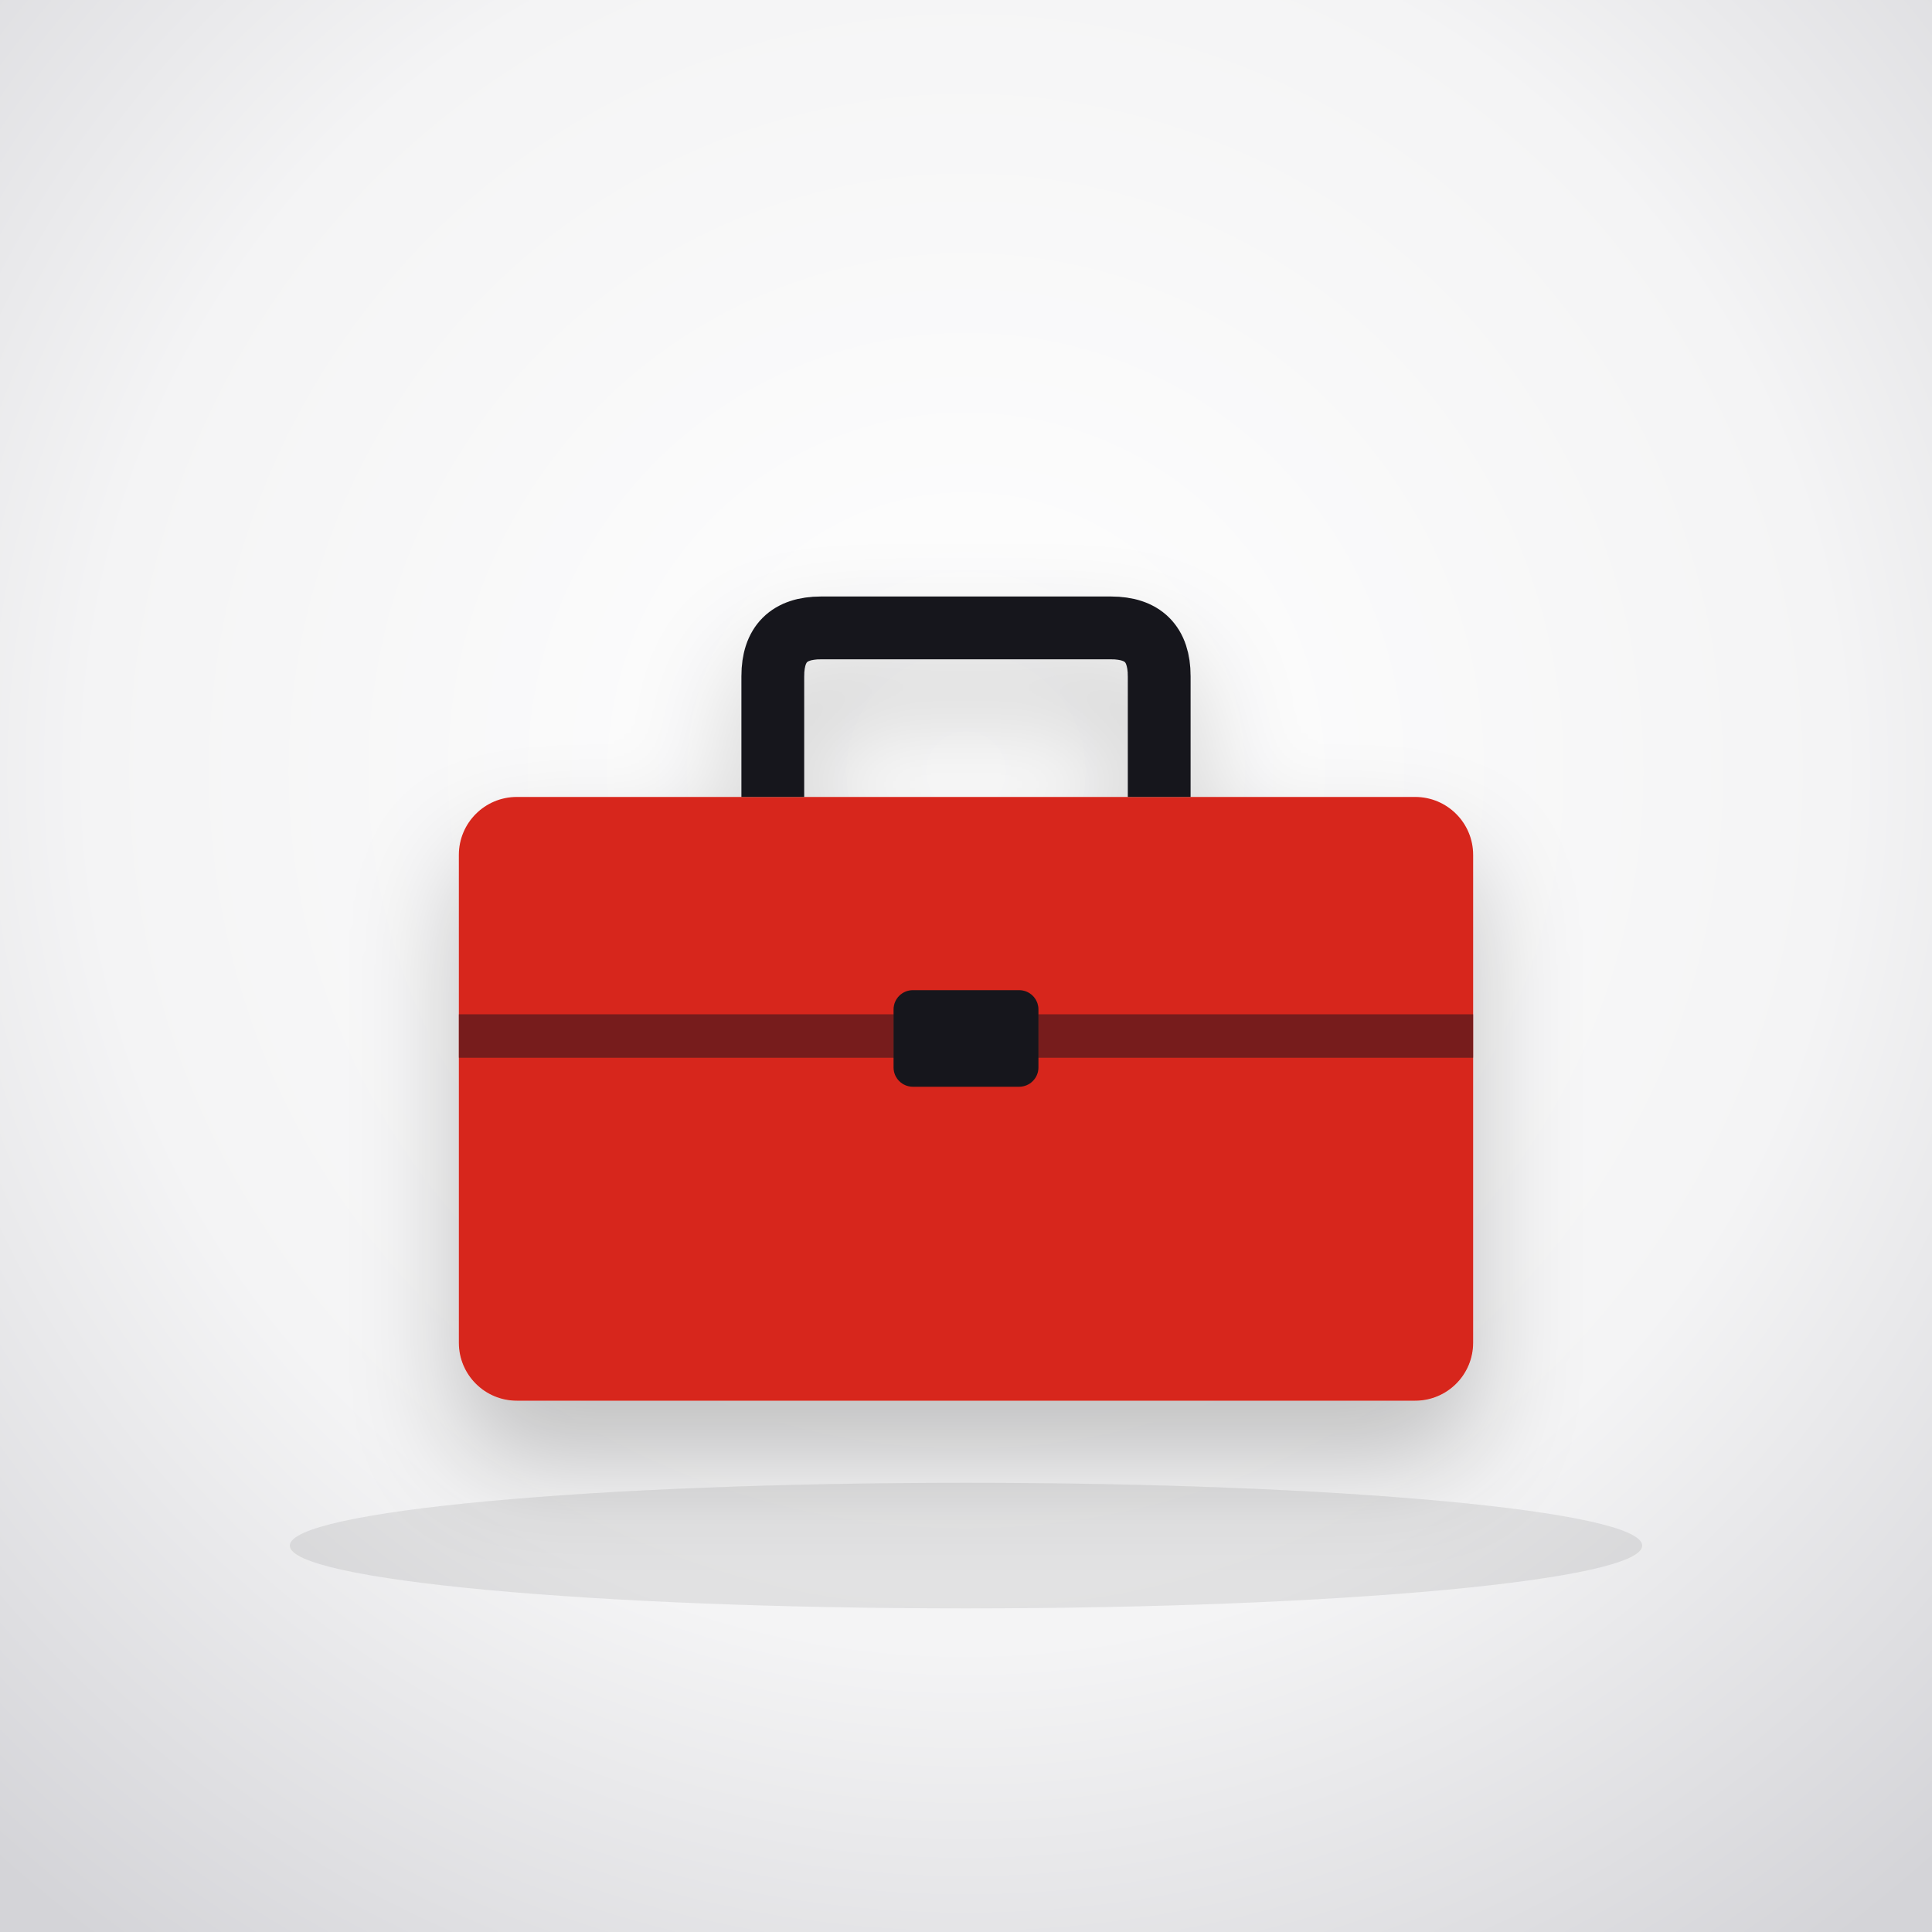
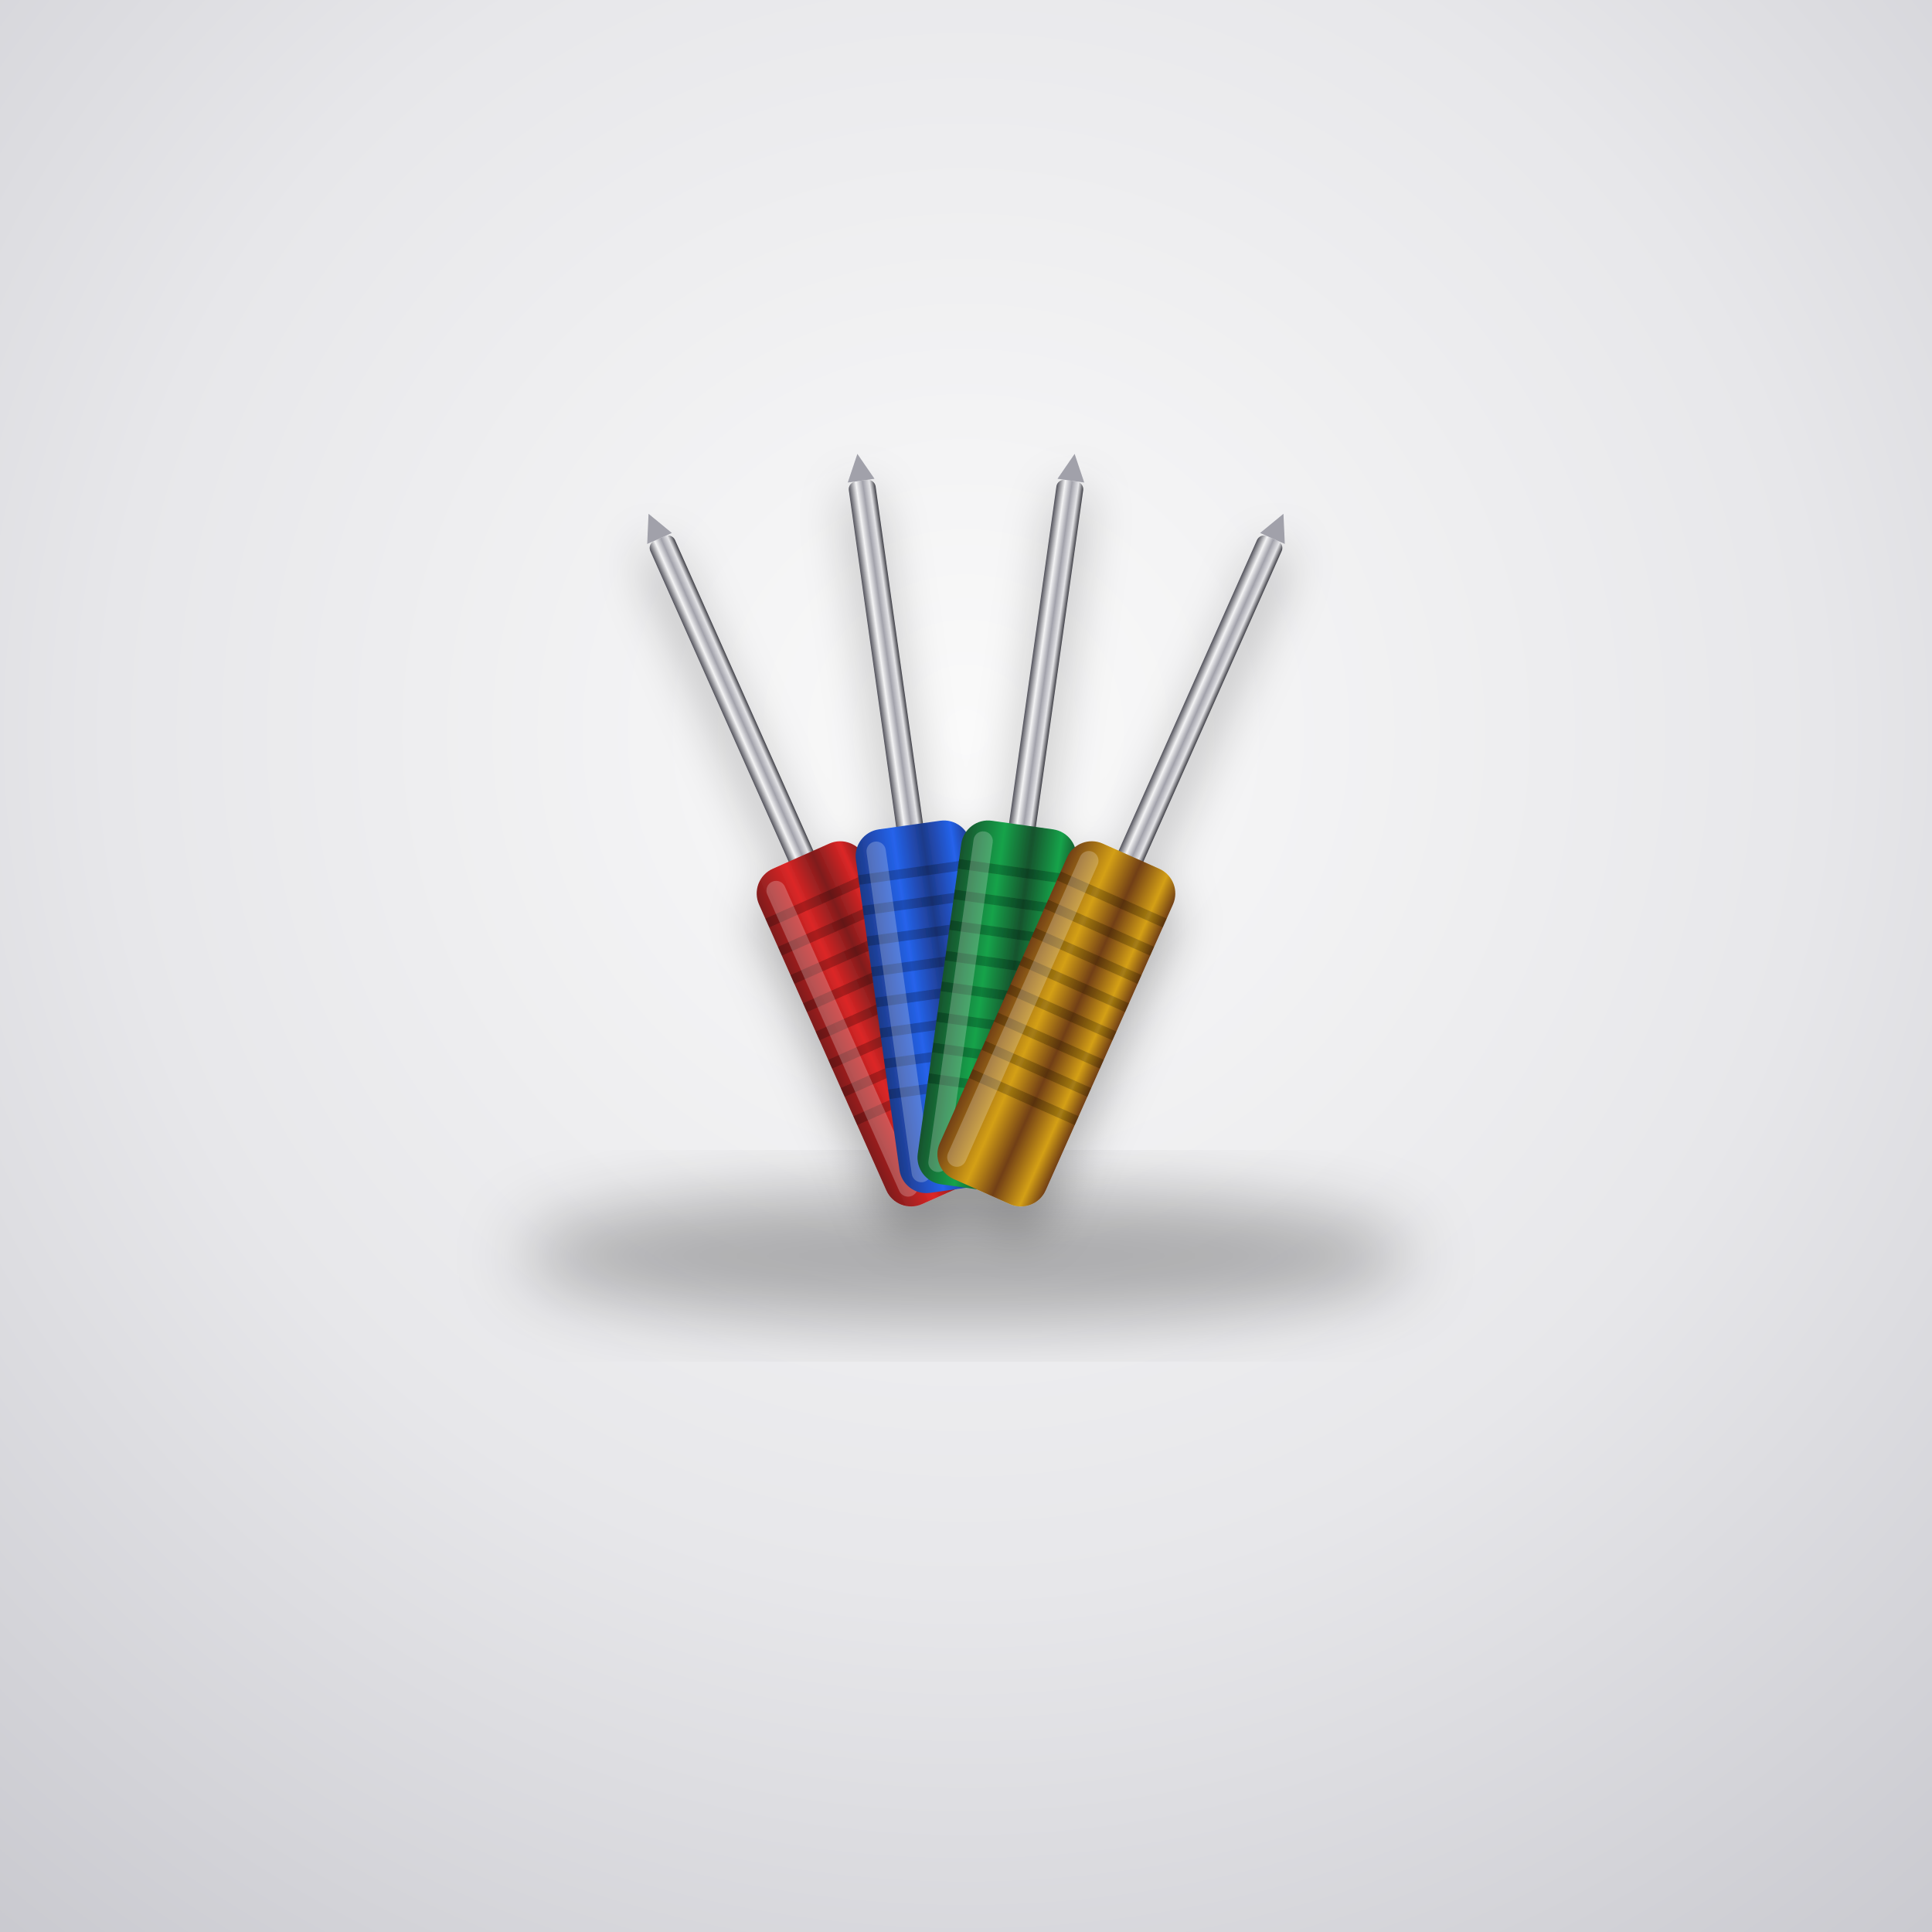
- <svg xmlns="http://www.w3.org/2000/svg" viewBox="0 0 800 800" width="800" height="800" role="img" aria-label="">
+ <svg xmlns="http://www.w3.org/2000/svg" viewBox="0 0 800 800" width="800" height="800">
  <defs>
-     <radialGradient id="bg" cx="50%" cy="40%" r="75%">
-       <stop offset="0%" stop-color="#ffffff" />
-       <stop offset="60%" stop-color="#f4f4f5" />
-       <stop offset="100%" stop-color="#d4d4d8" />
+     <radialGradient id="bg" cx="50%" cy="38%" r="80%">
+       <stop offset="0" stop-color="#fafafa" />
+       <stop offset=".55" stop-color="#e7e7ea" />
+       <stop offset="1" stop-color="#c9c9cf" />
    </radialGradient>
-     <filter id="sh" x="-20%" y="-20%" width="140%" height="160%">
-       <feDropShadow dx="0" dy="24" stdDeviation="22" flood-color="#000" flood-opacity=".22" />
+     <filter id="soft" x="-30%" y="-30%" width="160%" height="160%">
+       <feGaussianBlur stdDeviation="18" />
    </filter>
+     <filter id="lift" x="-20%" y="-20%" width="140%" height="160%">
+       <feDropShadow dx="0" dy="14" stdDeviation="12" flood-color="#000" flood-opacity=".28" />
+     </filter>
+     <linearGradient id="gold" x1="0" y1="0" x2="0" y2="1">
+       <stop offset="0" stop-color="#fde68a" />
+       <stop offset=".45" stop-color="#d4a017" />
+       <stop offset="1" stop-color="#8a6508" />
+     </linearGradient>
+     <linearGradient id="yellow" x1="0" y1="0" x2="0" y2="1">
+       <stop offset="0" stop-color="#fde047" />
+       <stop offset=".6" stop-color="#eab308" />
+       <stop offset="1" stop-color="#a16207" />
+     </linearGradient>
+     <linearGradient id="steel" x1="0" y1="0" x2="1" y2="0">
+       <stop offset="0" stop-color="#52525b" />
+       <stop offset=".3" stop-color="#f4f4f5" />
+       <stop offset=".55" stop-color="#a1a1aa" />
+       <stop offset=".8" stop-color="#e4e4e7" />
+       <stop offset="1" stop-color="#3f3f46" />
+     </linearGradient>
+     <linearGradient id="gloss" x1="0" y1="0" x2="0" y2="1">
+       <stop offset="0" stop-color="#fff" stop-opacity=".55" />
+       <stop offset="1" stop-color="#fff" stop-opacity="0" />
+     </linearGradient>
+     <linearGradient id="black" x1="0" y1="0" x2="0" y2="1">
+       <stop offset="0" stop-color="#3f3f46" />
+       <stop offset=".5" stop-color="#18181b" />
+       <stop offset="1" stop-color="#09090b" />
+     </linearGradient>
  </defs>
  <rect width="800" height="800" fill="url(#bg)" />
-   <ellipse cx="400" cy="640" rx="280" ry="26" fill="#000" opacity=".08" />
-   <g filter="url(#sh)" transform="translate(400 420) rotate(0) scale(1) translate(-400 -420)">
-     <rect x="190" y="330" width="420" height="250" rx="24" fill="#D7261E" />
-     <path d="M320 330 L320 280 Q320 260 340 260 L460 260 Q480 260 480 280 L480 330" stroke="#18181b" stroke-width="26" fill="none" />
-     <rect x="190" y="420" width="420" height="18" fill="#18181b" opacity=".5" />
-     <rect x="370" y="410" width="60" height="40" rx="8" fill="#18181b" />
+   <g transform="translate(400 380) scale(.8) translate(-400 -400)">
+     <ellipse cx="400" cy="575" rx="230" ry="34" fill="#000" opacity=".28" filter="url(#soft)" />
+     <g filter="url(#lift)">
+       <g transform="rotate(-24 400 560)">
+         <defs>
+           <linearGradient id="h0" x1="0" y1="0" x2="1" y2="0">
+             <stop offset="0" stop-color="#7f1d1d" />
+             <stop offset=".35" stop-color="#dc2626" />
+             <stop offset=".6" stop-color="#7f1d1d" />
+             <stop offset=".85" stop-color="#dc2626" />
+             <stop offset="1" stop-color="#7f1d1d" />
+           </linearGradient>
+         </defs>
+         <rect x="393" y="170" width="14" height="190" rx="4" fill="url(#steel)" />
+         <path d="M393 170 L400 156 L407 170 Z" fill="#a1a1aa" />
+         <rect x="370" y="350" width="60" height="190" rx="14" fill="url(#h0)" />
+         <rect x="370" y="372" width="60" height="5" fill="#000" opacity=".22" />
+         <rect x="370" y="388" width="60" height="5" fill="#000" opacity=".22" />
+         <rect x="370" y="404" width="60" height="5" fill="#000" opacity=".22" />
+         <rect x="370" y="420" width="60" height="5" fill="#000" opacity=".22" />
+         <rect x="370" y="436" width="60" height="5" fill="#000" opacity=".22" />
+         <rect x="370" y="452" width="60" height="5" fill="#000" opacity=".22" />
+         <rect x="370" y="468" width="60" height="5" fill="#000" opacity=".22" />
+         <rect x="370" y="484" width="60" height="5" fill="#000" opacity=".22" />
+         <rect x="376" y="356" width="10" height="178" rx="5" fill="#fff" opacity=".22" />
+       </g>
+       <g transform="rotate(-8 400 560)">
+         <defs>
+           <linearGradient id="h1" x1="0" y1="0" x2="1" y2="0">
+             <stop offset="0" stop-color="#1e3a8a" />
+             <stop offset=".35" stop-color="#2563eb" />
+             <stop offset=".6" stop-color="#1e3a8a" />
+             <stop offset=".85" stop-color="#2563eb" />
+             <stop offset="1" stop-color="#1e3a8a" />
+           </linearGradient>
+         </defs>
+         <rect x="393" y="170" width="14" height="190" rx="4" fill="url(#steel)" />
+         <path d="M393 170 L400 156 L407 170 Z" fill="#a1a1aa" />
+         <rect x="370" y="350" width="60" height="190" rx="14" fill="url(#h1)" />
+         <rect x="370" y="372" width="60" height="5" fill="#000" opacity=".22" />
+         <rect x="370" y="388" width="60" height="5" fill="#000" opacity=".22" />
+         <rect x="370" y="404" width="60" height="5" fill="#000" opacity=".22" />
+         <rect x="370" y="420" width="60" height="5" fill="#000" opacity=".22" />
+         <rect x="370" y="436" width="60" height="5" fill="#000" opacity=".22" />
+         <rect x="370" y="452" width="60" height="5" fill="#000" opacity=".22" />
+         <rect x="370" y="468" width="60" height="5" fill="#000" opacity=".22" />
+         <rect x="370" y="484" width="60" height="5" fill="#000" opacity=".22" />
+         <rect x="376" y="356" width="10" height="178" rx="5" fill="#fff" opacity=".22" />
+       </g>
+       <g transform="rotate(8 400 560)">
+         <defs>
+           <linearGradient id="h2" x1="0" y1="0" x2="1" y2="0">
+             <stop offset="0" stop-color="#14532d" />
+             <stop offset=".35" stop-color="#16a34a" />
+             <stop offset=".6" stop-color="#14532d" />
+             <stop offset=".85" stop-color="#16a34a" />
+             <stop offset="1" stop-color="#14532d" />
+           </linearGradient>
+         </defs>
+         <rect x="393" y="170" width="14" height="190" rx="4" fill="url(#steel)" />
+         <path d="M393 170 L400 156 L407 170 Z" fill="#a1a1aa" />
+         <rect x="370" y="350" width="60" height="190" rx="14" fill="url(#h2)" />
+         <rect x="370" y="372" width="60" height="5" fill="#000" opacity=".22" />
+         <rect x="370" y="388" width="60" height="5" fill="#000" opacity=".22" />
+         <rect x="370" y="404" width="60" height="5" fill="#000" opacity=".22" />
+         <rect x="370" y="420" width="60" height="5" fill="#000" opacity=".22" />
+         <rect x="370" y="436" width="60" height="5" fill="#000" opacity=".22" />
+         <rect x="370" y="452" width="60" height="5" fill="#000" opacity=".22" />
+         <rect x="370" y="468" width="60" height="5" fill="#000" opacity=".22" />
+         <rect x="370" y="484" width="60" height="5" fill="#000" opacity=".22" />
+         <rect x="376" y="356" width="10" height="178" rx="5" fill="#fff" opacity=".22" />
+       </g>
+       <g transform="rotate(24 400 560)">
+         <defs>
+           <linearGradient id="h3" x1="0" y1="0" x2="1" y2="0">
+             <stop offset="0" stop-color="#713f12" />
+             <stop offset=".35" stop-color="#d4a017" />
+             <stop offset=".6" stop-color="#713f12" />
+             <stop offset=".85" stop-color="#d4a017" />
+             <stop offset="1" stop-color="#713f12" />
+           </linearGradient>
+         </defs>
+         <rect x="393" y="170" width="14" height="190" rx="4" fill="url(#steel)" />
+         <path d="M393 170 L400 156 L407 170 Z" fill="#a1a1aa" />
+         <rect x="370" y="350" width="60" height="190" rx="14" fill="url(#h3)" />
+         <rect x="370" y="372" width="60" height="5" fill="#000" opacity=".22" />
+         <rect x="370" y="388" width="60" height="5" fill="#000" opacity=".22" />
+         <rect x="370" y="404" width="60" height="5" fill="#000" opacity=".22" />
+         <rect x="370" y="420" width="60" height="5" fill="#000" opacity=".22" />
+         <rect x="370" y="436" width="60" height="5" fill="#000" opacity=".22" />
+         <rect x="370" y="452" width="60" height="5" fill="#000" opacity=".22" />
+         <rect x="370" y="468" width="60" height="5" fill="#000" opacity=".22" />
+         <rect x="370" y="484" width="60" height="5" fill="#000" opacity=".22" />
+         <rect x="376" y="356" width="10" height="178" rx="5" fill="#fff" opacity=".22" />
+       </g>
+     </g>
  </g>
-   <text x="400" y="720" text-anchor="middle" font-family="Arial, Helvetica, sans-serif" font-size="30" font-weight="700" fill="#27272a" />
</svg>
